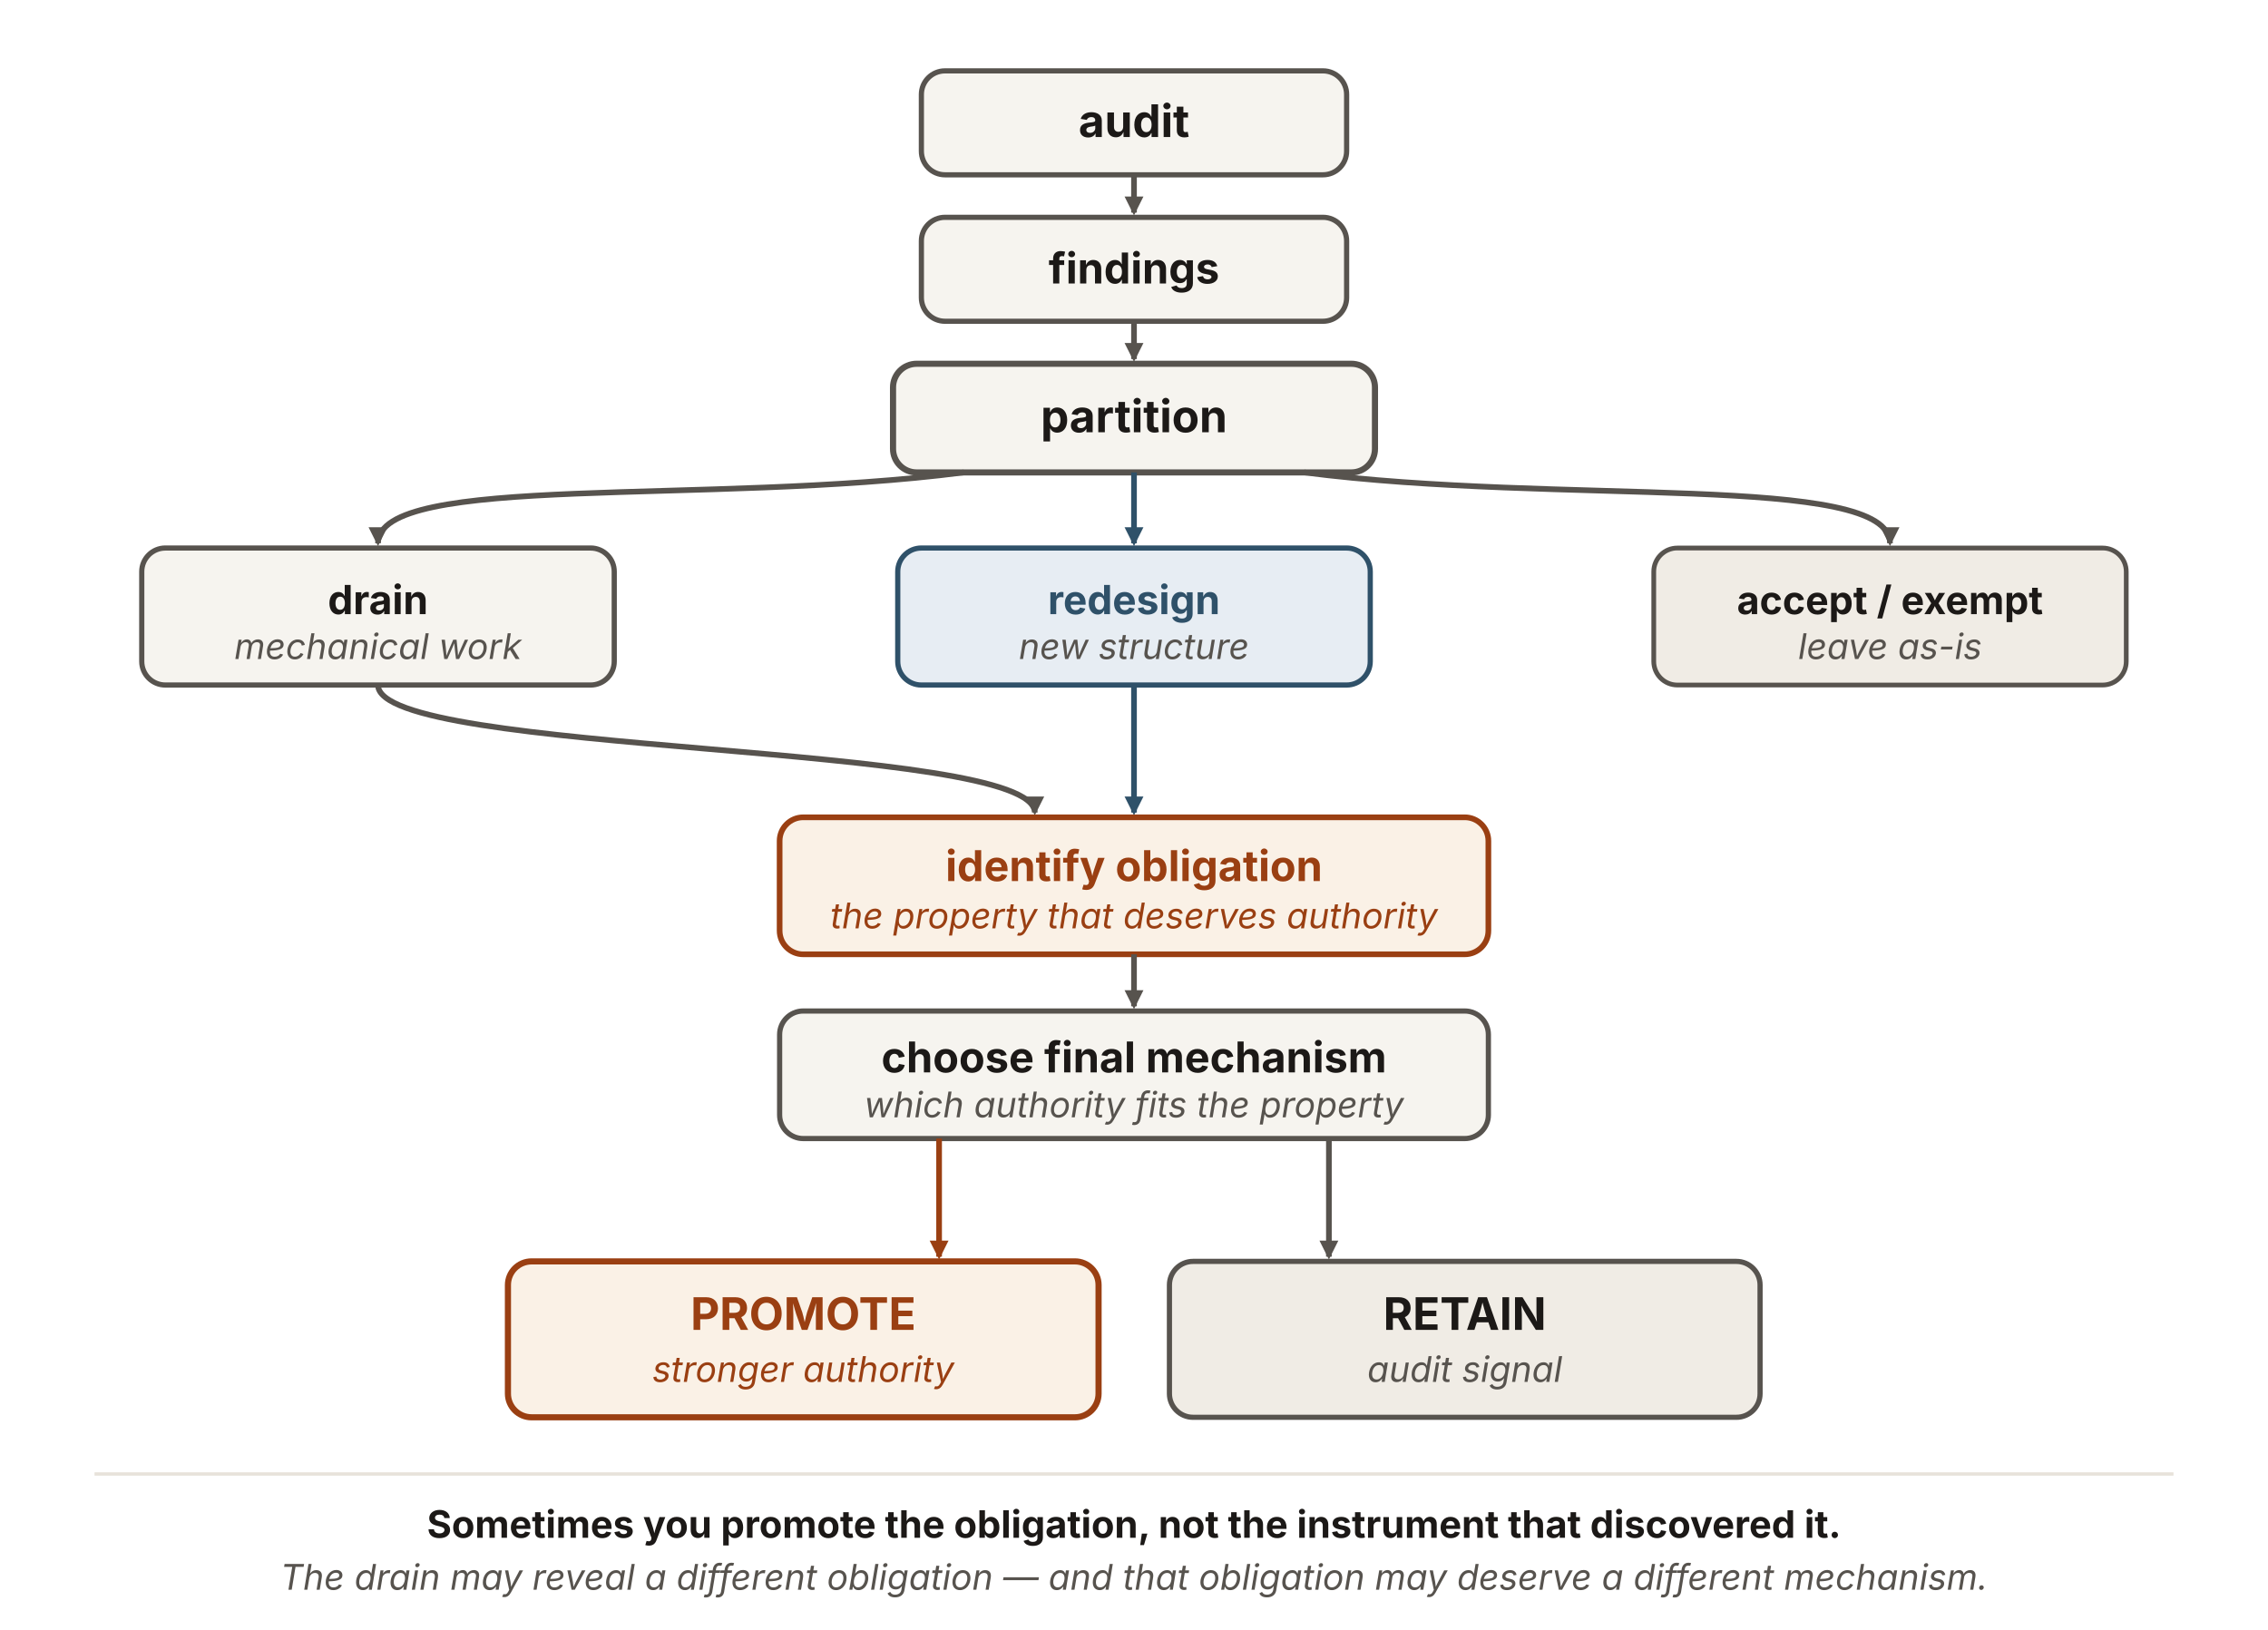
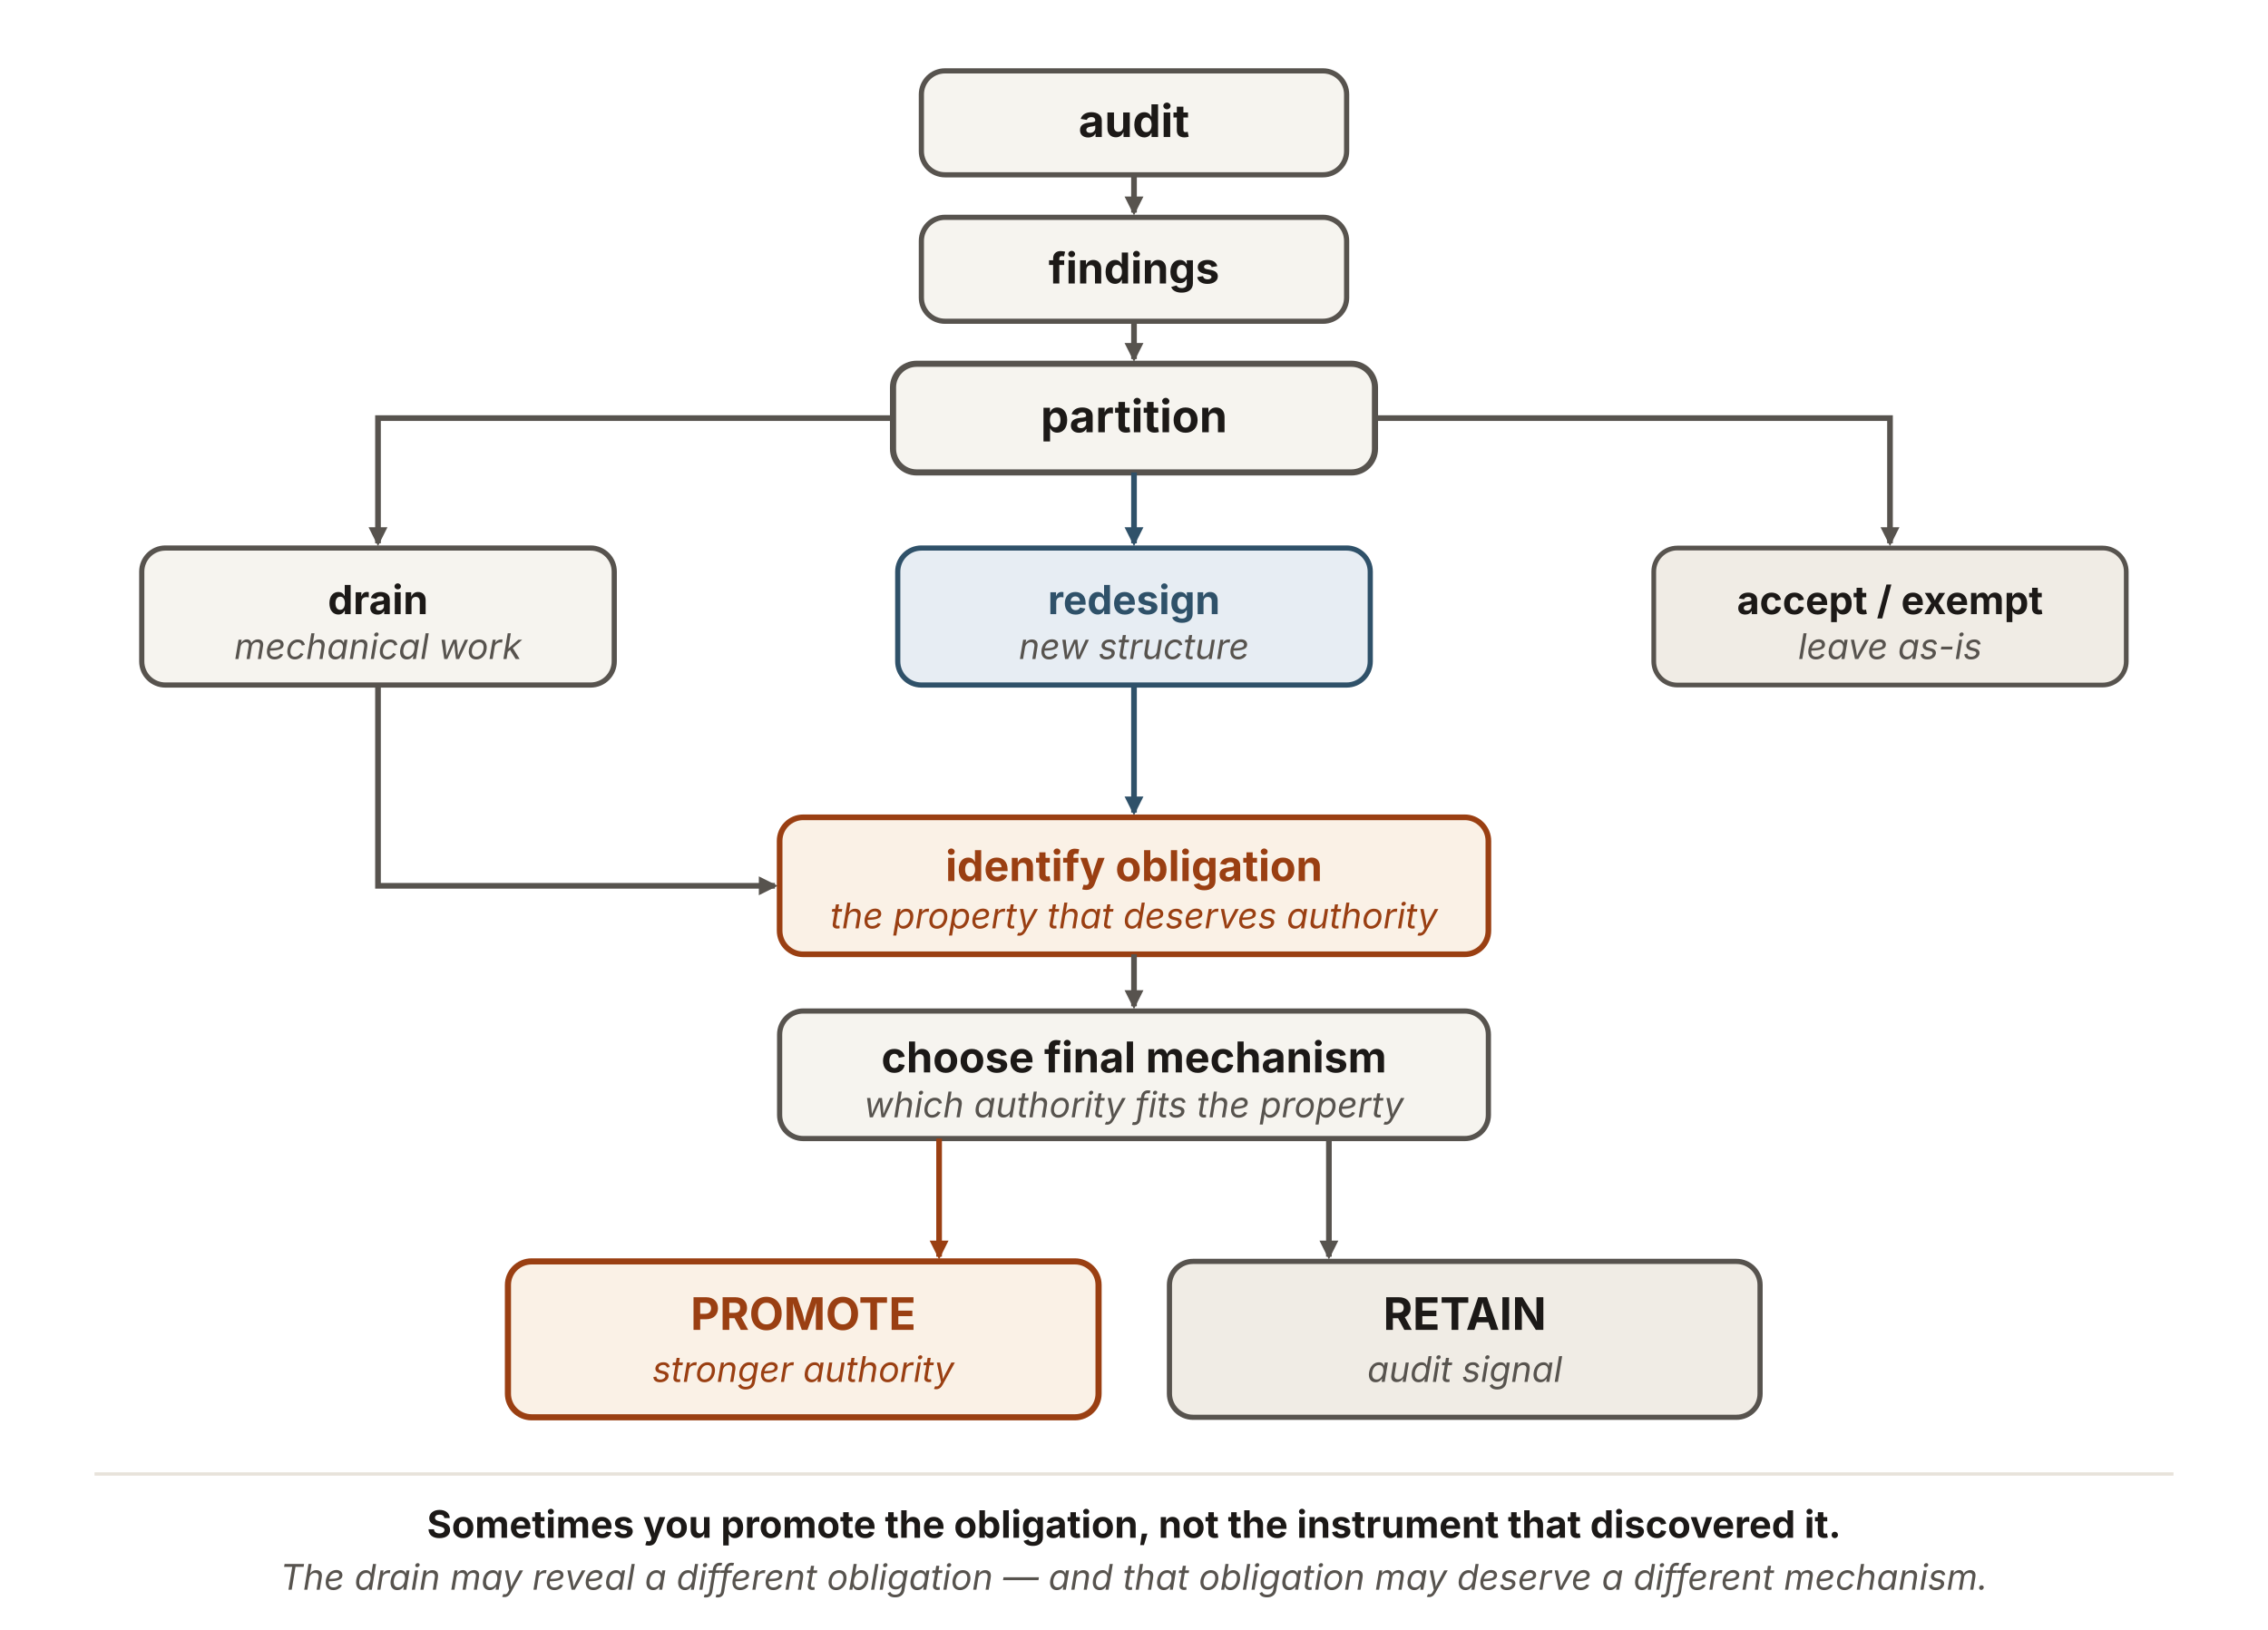
<svg xmlns="http://www.w3.org/2000/svg" viewBox="0 0 960 690" width="960" height="690" role="img" aria-labelledby="adpTitle adpDesc" font-family="'Source Sans 3', -apple-system, 'Segoe UI', sans-serif">
  <defs>
    <marker id="adp-n" viewBox="0 0 10 10" refX="8.5" refY="5" markerWidth="8" markerHeight="8" orient="auto" markerUnits="userSpaceOnUse">
      <path d="M0 0 L10 5 L0 10 z" fill="#57534e" />
    </marker>
    <marker id="adp-b" viewBox="0 0 10 10" refX="8.5" refY="5" markerWidth="8" markerHeight="8" orient="auto" markerUnits="userSpaceOnUse">
      <path d="M0 0 L10 5 L0 10 z" fill="#2f5169" />
    </marker>
    <marker id="adp-r" viewBox="0 0 10 10" refX="8.5" refY="5" markerWidth="8" markerHeight="8" orient="auto" markerUnits="userSpaceOnUse">
      <path d="M0 0 L10 5 L0 10 z" fill="#9a3f12" />
    </marker>
  </defs>
  <rect id="audit" x="390" y="30" width="180" height="44" rx="10" fill="#f6f4ef" stroke="#57534e" stroke-width="2.2" />
  <text x="480" y="58" text-anchor="middle" font-size="19" font-weight="700" fill="#1c1917">audit</text>
  <line x1="480" y1="74" x2="480" y2="90" stroke="#57534e" stroke-width="2.4" marker-end="url(#adp-n)" />
  <rect id="findings" x="390" y="92" width="180" height="44" rx="10" fill="#f6f4ef" stroke="#57534e" stroke-width="2.2" />
  <text x="480" y="120" text-anchor="middle" font-size="18" font-weight="700" fill="#1c1917">findings</text>
  <line x1="480" y1="136" x2="480" y2="152" stroke="#57534e" stroke-width="2.4" marker-end="url(#adp-n)" />
  <rect id="partition" x="378" y="154" width="204" height="46" rx="10" fill="#f6f4ef" stroke="#57534e" stroke-width="2.6" />
  <text x="480" y="183" text-anchor="middle" font-size="19" font-weight="700" fill="#1c1917">partition</text>
  <g fill="none" stroke-width="2.4">
-     <path d="M408,200 C300,214 160,200 160,230" stroke="#57534e" marker-end="url(#adp-n)" />
+     <path d="M378,177 L160,177 L160,230" stroke="#57534e" marker-end="url(#adp-n)" />
    <path d="M480,200 L480,230" stroke="#2f5169" marker-end="url(#adp-b)" />
-     <path d="M552,200 C660,214 800,200 800,230" stroke="#57534e" marker-end="url(#adp-n)" />
+     <path d="M582,177 L800,177 L800,230" stroke="#57534e" marker-end="url(#adp-n)" />
  </g>
  <rect id="drain" x="60" y="232" width="200" height="58" rx="10" fill="#f6f4ef" stroke="#57534e" stroke-width="2.2" />
  <text x="160" y="260" text-anchor="middle" font-size="17" font-weight="700" fill="#1c1917">drain</text>
  <text x="160" y="279" text-anchor="middle" font-size="15" font-style="italic" fill="#57534e">mechanical work</text>
  <rect id="redesign" x="380" y="232" width="200" height="58" rx="10" fill="#e7edf3" stroke="#2f5169" stroke-width="2.2" />
  <text x="480" y="260" text-anchor="middle" font-size="17" font-weight="700" fill="#2f5169">redesign</text>
  <text x="480" y="279" text-anchor="middle" font-size="15" font-style="italic" fill="#57534e">new structure</text>
  <rect id="accept-exempt" x="700" y="232" width="200" height="58" rx="10" fill="#f0ece5" stroke="#57534e" stroke-width="2" />
  <text x="800" y="260" text-anchor="middle" font-size="16.5" font-weight="700" fill="#1c1917">accept / exempt</text>
  <text x="800" y="279" text-anchor="middle" font-size="15" font-style="italic" fill="#57534e">leave as-is</text>
  <g fill="none" stroke-width="2.4">
-     <path d="M160,290 C160,320 438,314 438,344" stroke="#57534e" marker-end="url(#adp-n)" />
+     <path d="M160,290 L160,375 L328,375" stroke="#57534e" marker-end="url(#adp-n)" />
    <path d="M480,290 L480,344" stroke="#2f5169" marker-end="url(#adp-b)" />
  </g>
  <rect id="identify-obligation" x="330" y="346" width="300" height="58" rx="10" fill="#faf1e6" stroke="#9a3f12" stroke-width="2.4" />
  <text x="480" y="373" text-anchor="middle" font-size="18" font-weight="700" fill="#9a3f12">identify obligation</text>
  <text x="480" y="393" text-anchor="middle" font-size="15" font-style="italic" fill="#9a3f12">the property that deserves authority</text>
  <line x1="480" y1="404" x2="480" y2="426" stroke="#57534e" stroke-width="2.4" marker-end="url(#adp-n)" />
  <rect id="choose-mechanism" x="330" y="428" width="300" height="54" rx="10" fill="#f6f4ef" stroke="#57534e" stroke-width="2.2" />
  <text x="480" y="454" text-anchor="middle" font-size="18" font-weight="700" fill="#1c1917">choose final mechanism</text>
  <text x="480" y="473" text-anchor="middle" font-size="15" font-style="italic" fill="#57534e">which authority fits the property</text>
  <g fill="none" stroke-width="2.4">
    <path d="M397.5,482 L397.5,532" stroke="#9a3f12" marker-end="url(#adp-r)" />
    <path d="M562.5,482 L562.5,532" stroke="#57534e" marker-end="url(#adp-n)" />
  </g>
  <rect id="promote" x="215" y="534" width="250" height="66" rx="10" fill="#faf1e6" stroke="#9a3f12" stroke-width="2.6" />
  <text x="340" y="563" text-anchor="middle" font-size="19" font-weight="700" fill="#9a3f12">PROMOTE</text>
  <text x="340" y="585" text-anchor="middle" font-size="15" font-style="italic" fill="#9a3f12">stronger authority</text>
  <rect id="retain" x="495" y="534" width="250" height="66" rx="10" fill="#f0ece5" stroke="#57534e" stroke-width="2.2" />
  <text x="620" y="563" text-anchor="middle" font-size="19" font-weight="700" fill="#1c1917">RETAIN</text>
  <text x="620" y="585" text-anchor="middle" font-size="15" font-style="italic" fill="#57534e">audit signal</text>
  <line x1="40" y1="624" x2="920" y2="624" stroke="#e7e2da" stroke-width="1.4" />
  <text x="480" y="651" text-anchor="middle" font-size="16" font-weight="700" fill="#1c1917">Sometimes you promote the obligation, not the instrument that discovered it.</text>
  <text x="480" y="673" text-anchor="middle" font-size="15" font-style="italic" fill="#57534e">The drain may reveal a different obligation — and that obligation may deserve a different mechanism.</text>
</svg>
